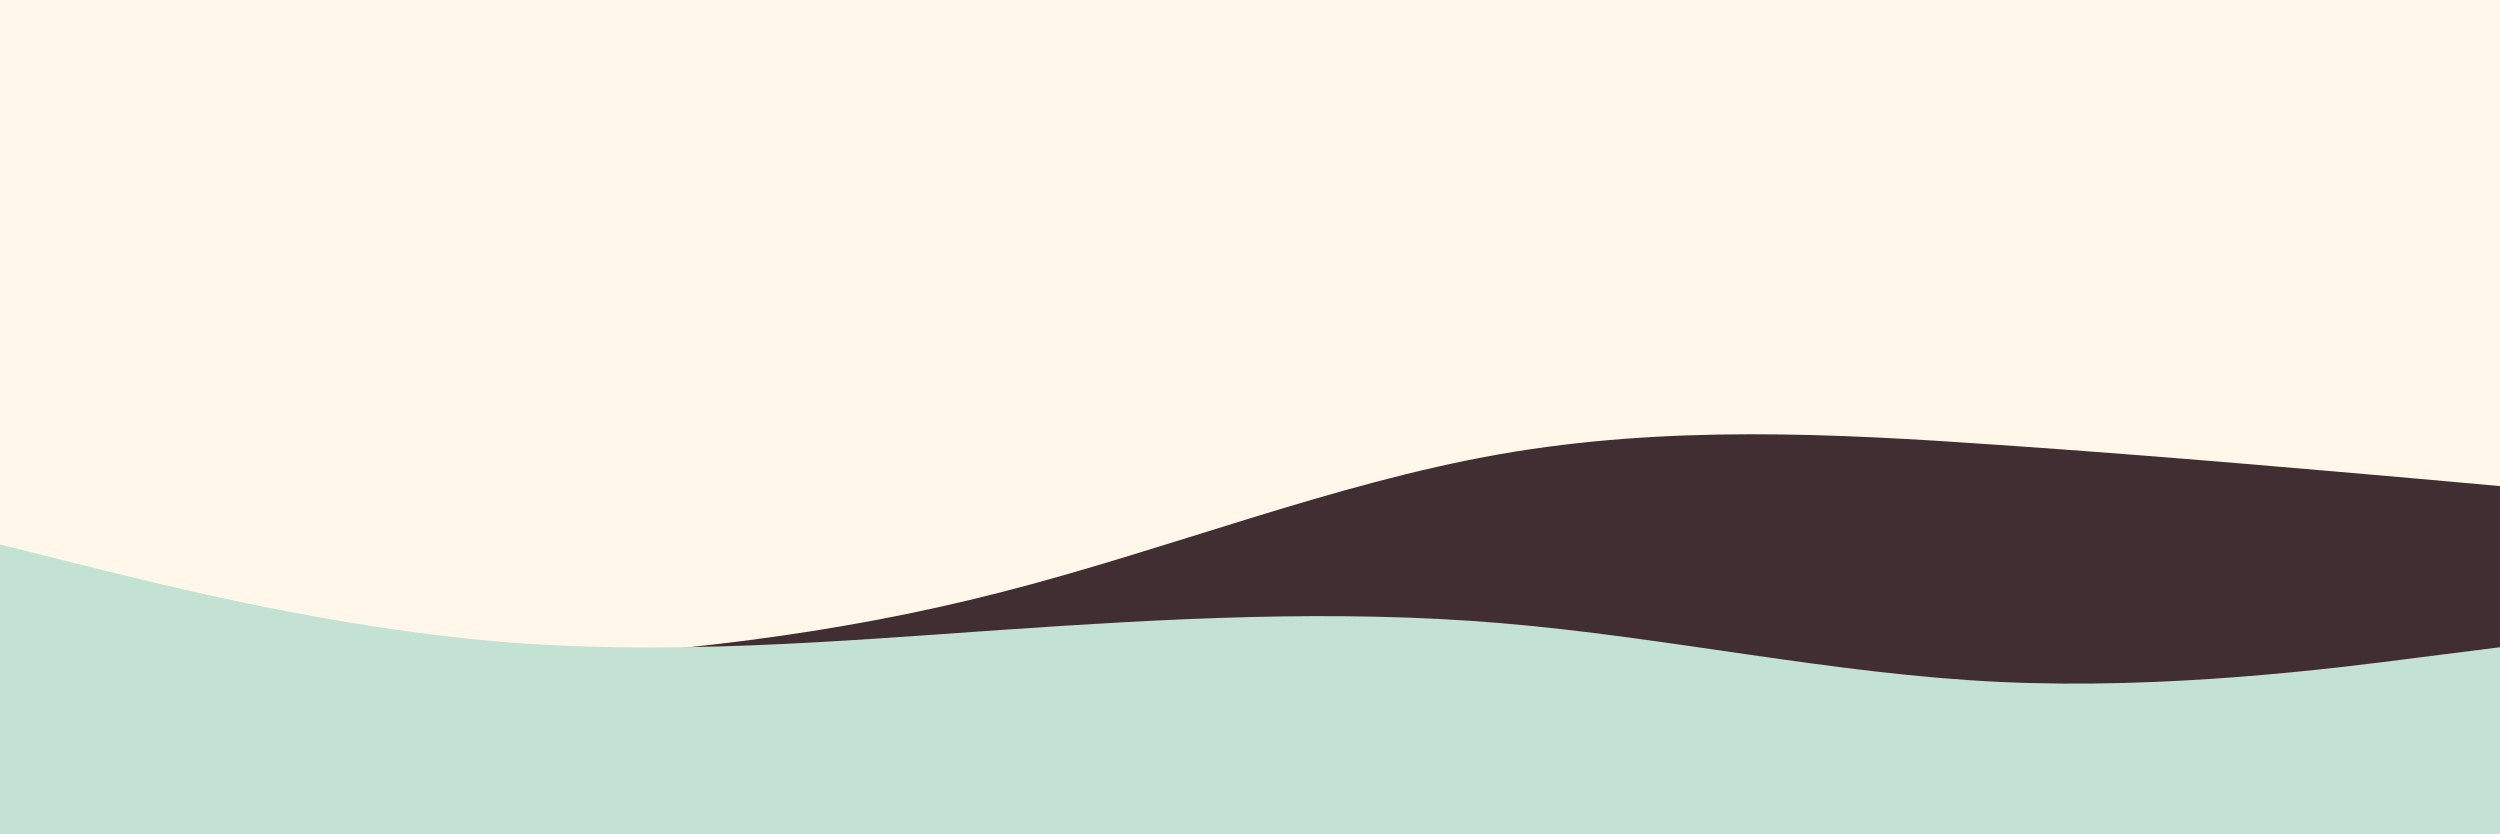
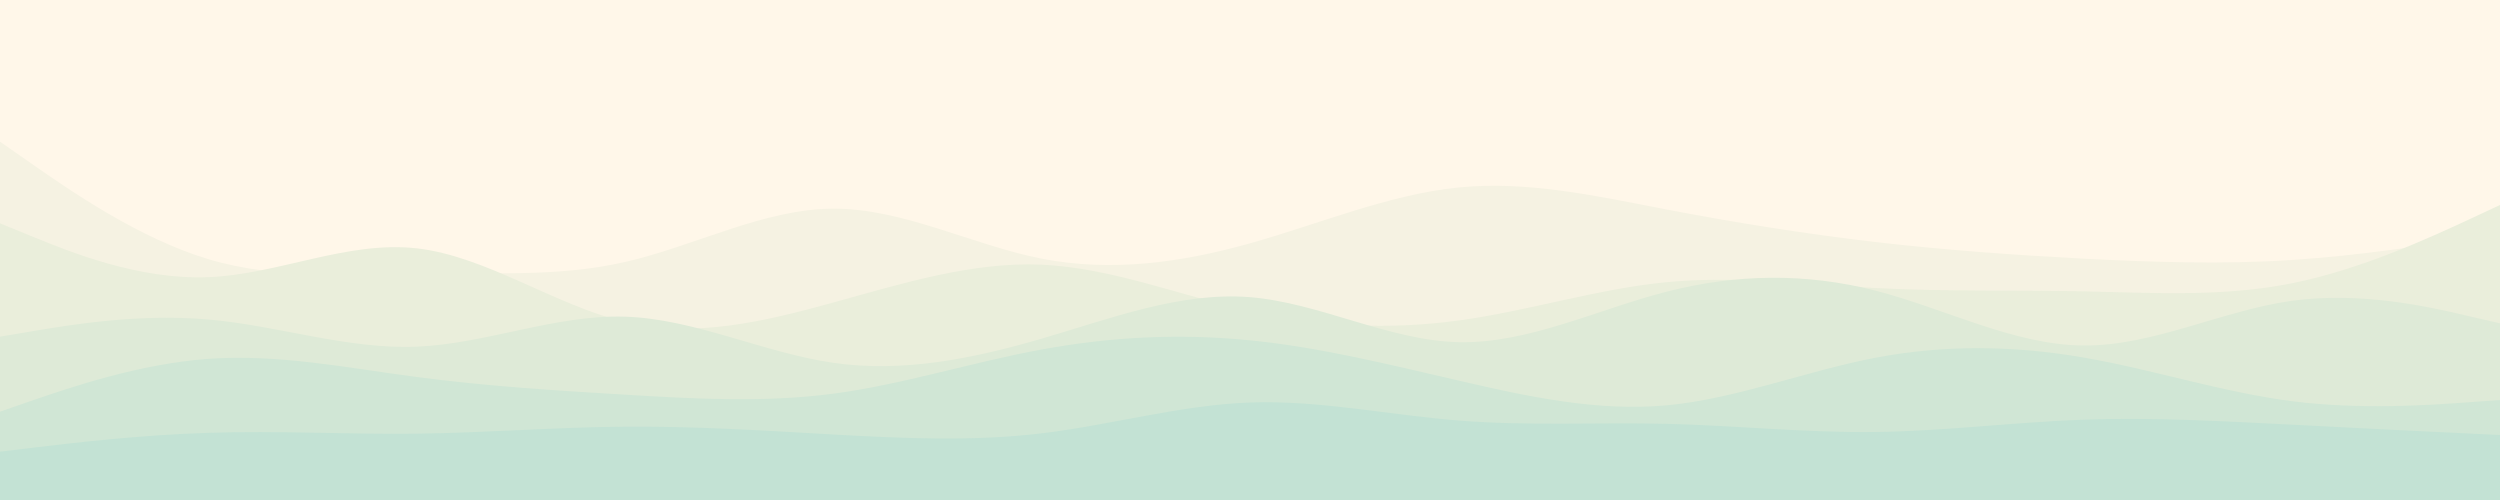
- <svg xmlns="http://www.w3.org/2000/svg" id="visual" viewBox="0 0 900 300" width="900" height="300" version="1.1">
-   <rect x="0" y="0" width="900" height="300" fill="#fff7e9" />
-   <path d="M0 238L30 238.7C60 239.3 120 240.7 180 238C240 235.3 300 228.7 360 213.3C420 198 480 174 540 163.5C600 153 660 156 720 160.2C780 164.3 840 169.7 870 172.3L900 175L900 301L870 301C840 301 780 301 720 301C660 301 600 301 540 301C480 301 420 301 360 301C300 301 240 301 180 301C120 301 60 301 30 301L0 301Z" fill="#402e32" />
-   <path d="M0 196L30 203.5C60 211 120 226 180 231C240 236 300 231 360 226.8C420 222.7 480 219.3 540 224.3C600 229.3 660 242.7 720 245.5C780 248.3 840 240.7 870 236.8L900 233L900 301L870 301C840 301 780 301 720 301C660 301 600 301 540 301C480 301 420 301 360 301C300 301 240 301 180 301C120 301 60 301 30 301L0 301Z" fill="#c3e2d4" />
+ <svg xmlns="http://www.w3.org/2000/svg" id="visual" viewBox="0 0 1500 300" width="1500" height="300" version="1.1">
+   <rect x="0" y="0" width="1500" height="300" fill="#fff7e9" />
+   <path d="M0 161L20.8 145.3C41.7 129.7 83.3 98.3 125 84.7C166.7 71 208.3 75 250 82.8C291.7 90.7 333.3 102.3 375 106.8C416.7 111.3 458.3 108.7 500 103.3C541.7 98 583.3 90 625 94C666.7 98 708.3 114 750 117.7C791.7 121.3 833.3 112.7 875 118.2C916.7 123.7 958.3 143.3 1000 134.7C1041.7 126 1083.3 89 1125 77.8C1166.7 66.7 1208.3 81.3 1250 94.5C1291.7 107.7 1333.3 119.3 1375 116.8C1416.7 114.3 1458.3 97.7 1479.2 89.3L1500 81L1500 301L1479.2 301C1458.3 301 1416.7 301 1375 301C1333.3 301 1291.7 301 1250 301C1208.3 301 1166.7 301 1125 301C1083.3 301 1041.7 301 1000 301C958.3 301 916.7 301 875 301C833.3 301 791.7 301 750 301C708.3 301 666.7 301 625 301C583.3 301 541.7 301 500 301C458.3 301 416.7 301 375 301C333.3 301 291.7 301 250 301C208.3 301 166.7 301 125 301C83.3 301 41.7 301 20.8 301L0 301Z" fill="#fff7e9" />
+   <path d="M0 85L20.8 99.5C41.7 114 83.3 143 125 155.5C166.7 168 208.3 164 250 163.7C291.7 163.3 333.3 166.7 375 157.2C416.7 147.7 458.3 125.3 500 125.2C541.7 125 583.3 147 625 155.2C666.7 163.3 708.3 157.7 750 146C791.7 134.3 833.3 116.7 875 112.5C916.7 108.3 958.3 117.7 1000 125.7C1041.7 133.7 1083.3 140.3 1125 145.2C1166.7 150 1208.3 153 1250 155.2C1291.7 157.3 1333.3 158.7 1375 156C1416.7 153.3 1458.3 146.7 1479.2 143.3L1500 140L1500 301L1479.2 301C1458.3 301 1416.7 301 1375 301C1333.3 301 1291.7 301 1250 301C1208.3 301 1166.7 301 1125 301C1083.3 301 1041.7 301 1000 301C958.3 301 916.7 301 875 301C833.3 301 791.7 301 750 301C708.3 301 666.7 301 625 301C583.3 301 541.7 301 500 301C458.3 301 416.7 301 375 301C333.3 301 291.7 301 250 301C208.3 301 166.7 301 125 301C83.3 301 41.7 301 20.8 301L0 301Z" fill="#f5f2e2" />
+   <path d="M0 134L20.8 142.5C41.7 151 83.3 168 125 166.3C166.7 164.7 208.3 144.3 250 149C291.7 153.7 333.3 183.3 375 193.2C416.7 203 458.3 193 500 181.5C541.7 170 583.3 157 625 158.8C666.7 160.7 708.3 177.3 750 186.7C791.7 196 833.3 198 875 192.3C916.7 186.7 958.3 173.3 1000 169.3C1041.7 165.3 1083.3 170.7 1125 172.8C1166.7 175 1208.3 174 1250 174.8C1291.7 175.7 1333.3 178.3 1375 170C1416.7 161.7 1458.3 142.3 1479.2 132.7L1500 123L1500 301L1479.2 301C1458.3 301 1416.7 301 1375 301C1333.3 301 1291.7 301 1250 301C1208.3 301 1166.7 301 1125 301C1083.3 301 1041.7 301 1000 301C958.3 301 916.7 301 875 301C833.3 301 791.7 301 750 301C708.3 301 666.7 301 625 301C583.3 301 541.7 301 500 301C458.3 301 416.7 301 375 301C333.3 301 291.7 301 250 301C208.3 301 166.7 301 125 301C83.3 301 41.7 301 20.8 301L0 301Z" fill="#eaeedb" />
+   <path d="M0 202L20.8 198.5C41.7 195 83.3 188 125 191.7C166.7 195.3 208.3 209.7 250 208C291.7 206.3 333.3 188.7 375 190C416.7 191.3 458.3 211.7 500 217.7C541.7 223.7 583.3 215.3 625 203.2C666.7 191 708.3 175 750 178.3C791.7 181.7 833.3 204.3 875 205.3C916.7 206.3 958.3 185.7 1000 175C1041.7 164.3 1083.3 163.7 1125 174.3C1166.7 185 1208.3 207 1250 207.3C1291.7 207.7 1333.3 186.3 1375 180.5C1416.7 174.7 1458.3 184.3 1479.2 189.2L1500 194L1500 301L1479.2 301C1458.3 301 1416.7 301 1375 301C1333.3 301 1291.7 301 1250 301C1208.3 301 1166.7 301 1125 301C1083.3 301 1041.7 301 1000 301C958.3 301 916.7 301 875 301C833.3 301 791.7 301 750 301C708.3 301 666.7 301 625 301C583.3 301 541.7 301 500 301C458.3 301 416.7 301 375 301C333.3 301 291.7 301 250 301C208.3 301 166.7 301 125 301C83.3 301 41.7 301 20.8 301L0 301Z" fill="#deead7" />
+   <path d="M0 247L20.8 239.8C41.7 232.7 83.3 218.3 125 215.3C166.7 212.3 208.3 220.7 250 226.2C291.7 231.7 333.3 234.3 375 236.8C416.7 239.3 458.3 241.7 500 236.2C541.7 230.7 583.3 217.3 625 209.7C666.7 202 708.3 200 750 204.2C791.7 208.3 833.3 218.7 875 228.3C916.7 238 958.3 247 1000 243.2C1041.7 239.3 1083.3 222.7 1125 214.7C1166.7 206.7 1208.3 207.3 1250 214.5C1291.7 221.7 1333.3 235.3 1375 240.7C1416.7 246 1458.3 243 1479.2 241.5L1500 240L1500 301L1479.2 301C1458.3 301 1416.7 301 1375 301C1333.3 301 1291.7 301 1250 301C1208.3 301 1166.7 301 1125 301C1083.3 301 1041.7 301 1000 301C958.3 301 916.7 301 875 301C833.3 301 791.7 301 750 301C708.3 301 666.7 301 625 301C583.3 301 541.7 301 500 301C458.3 301 416.7 301 375 301C333.3 301 291.7 301 250 301C208.3 301 166.7 301 125 301C83.3 301 41.7 301 20.8 301L0 301Z" fill="#d0e6d5" />
+   <path d="M0 271L20.8 268.5C41.7 266 83.3 261 125 259.7C166.7 258.3 208.3 260.7 250 260.2C291.7 259.7 333.3 256.3 375 256C416.7 255.7 458.3 258.3 500 260.7C541.7 263 583.3 265 625 260C666.7 255 708.3 243 750 241.5C791.7 240 833.3 249 875 252.3C916.7 255.7 958.3 253.3 1000 254.3C1041.7 255.3 1083.3 259.7 1125 259.2C1166.7 258.7 1208.3 253.3 1250 251.8C1291.7 250.3 1333.3 252.7 1375 254.8C1416.7 257 1458.3 259 1479.2 260L1500 261L1500 301L1479.2 301C1458.3 301 1416.7 301 1375 301C1333.3 301 1291.7 301 1250 301C1208.3 301 1166.7 301 1125 301C1083.3 301 1041.7 301 1000 301C958.3 301 916.7 301 875 301C833.3 301 791.7 301 750 301C708.3 301 666.7 301 625 301C583.3 301 541.7 301 500 301C458.3 301 416.7 301 375 301C333.3 301 291.7 301 250 301C208.3 301 166.7 301 125 301C83.3 301 41.7 301 20.8 301L0 301Z" fill="#c3e2d4" />
</svg>
